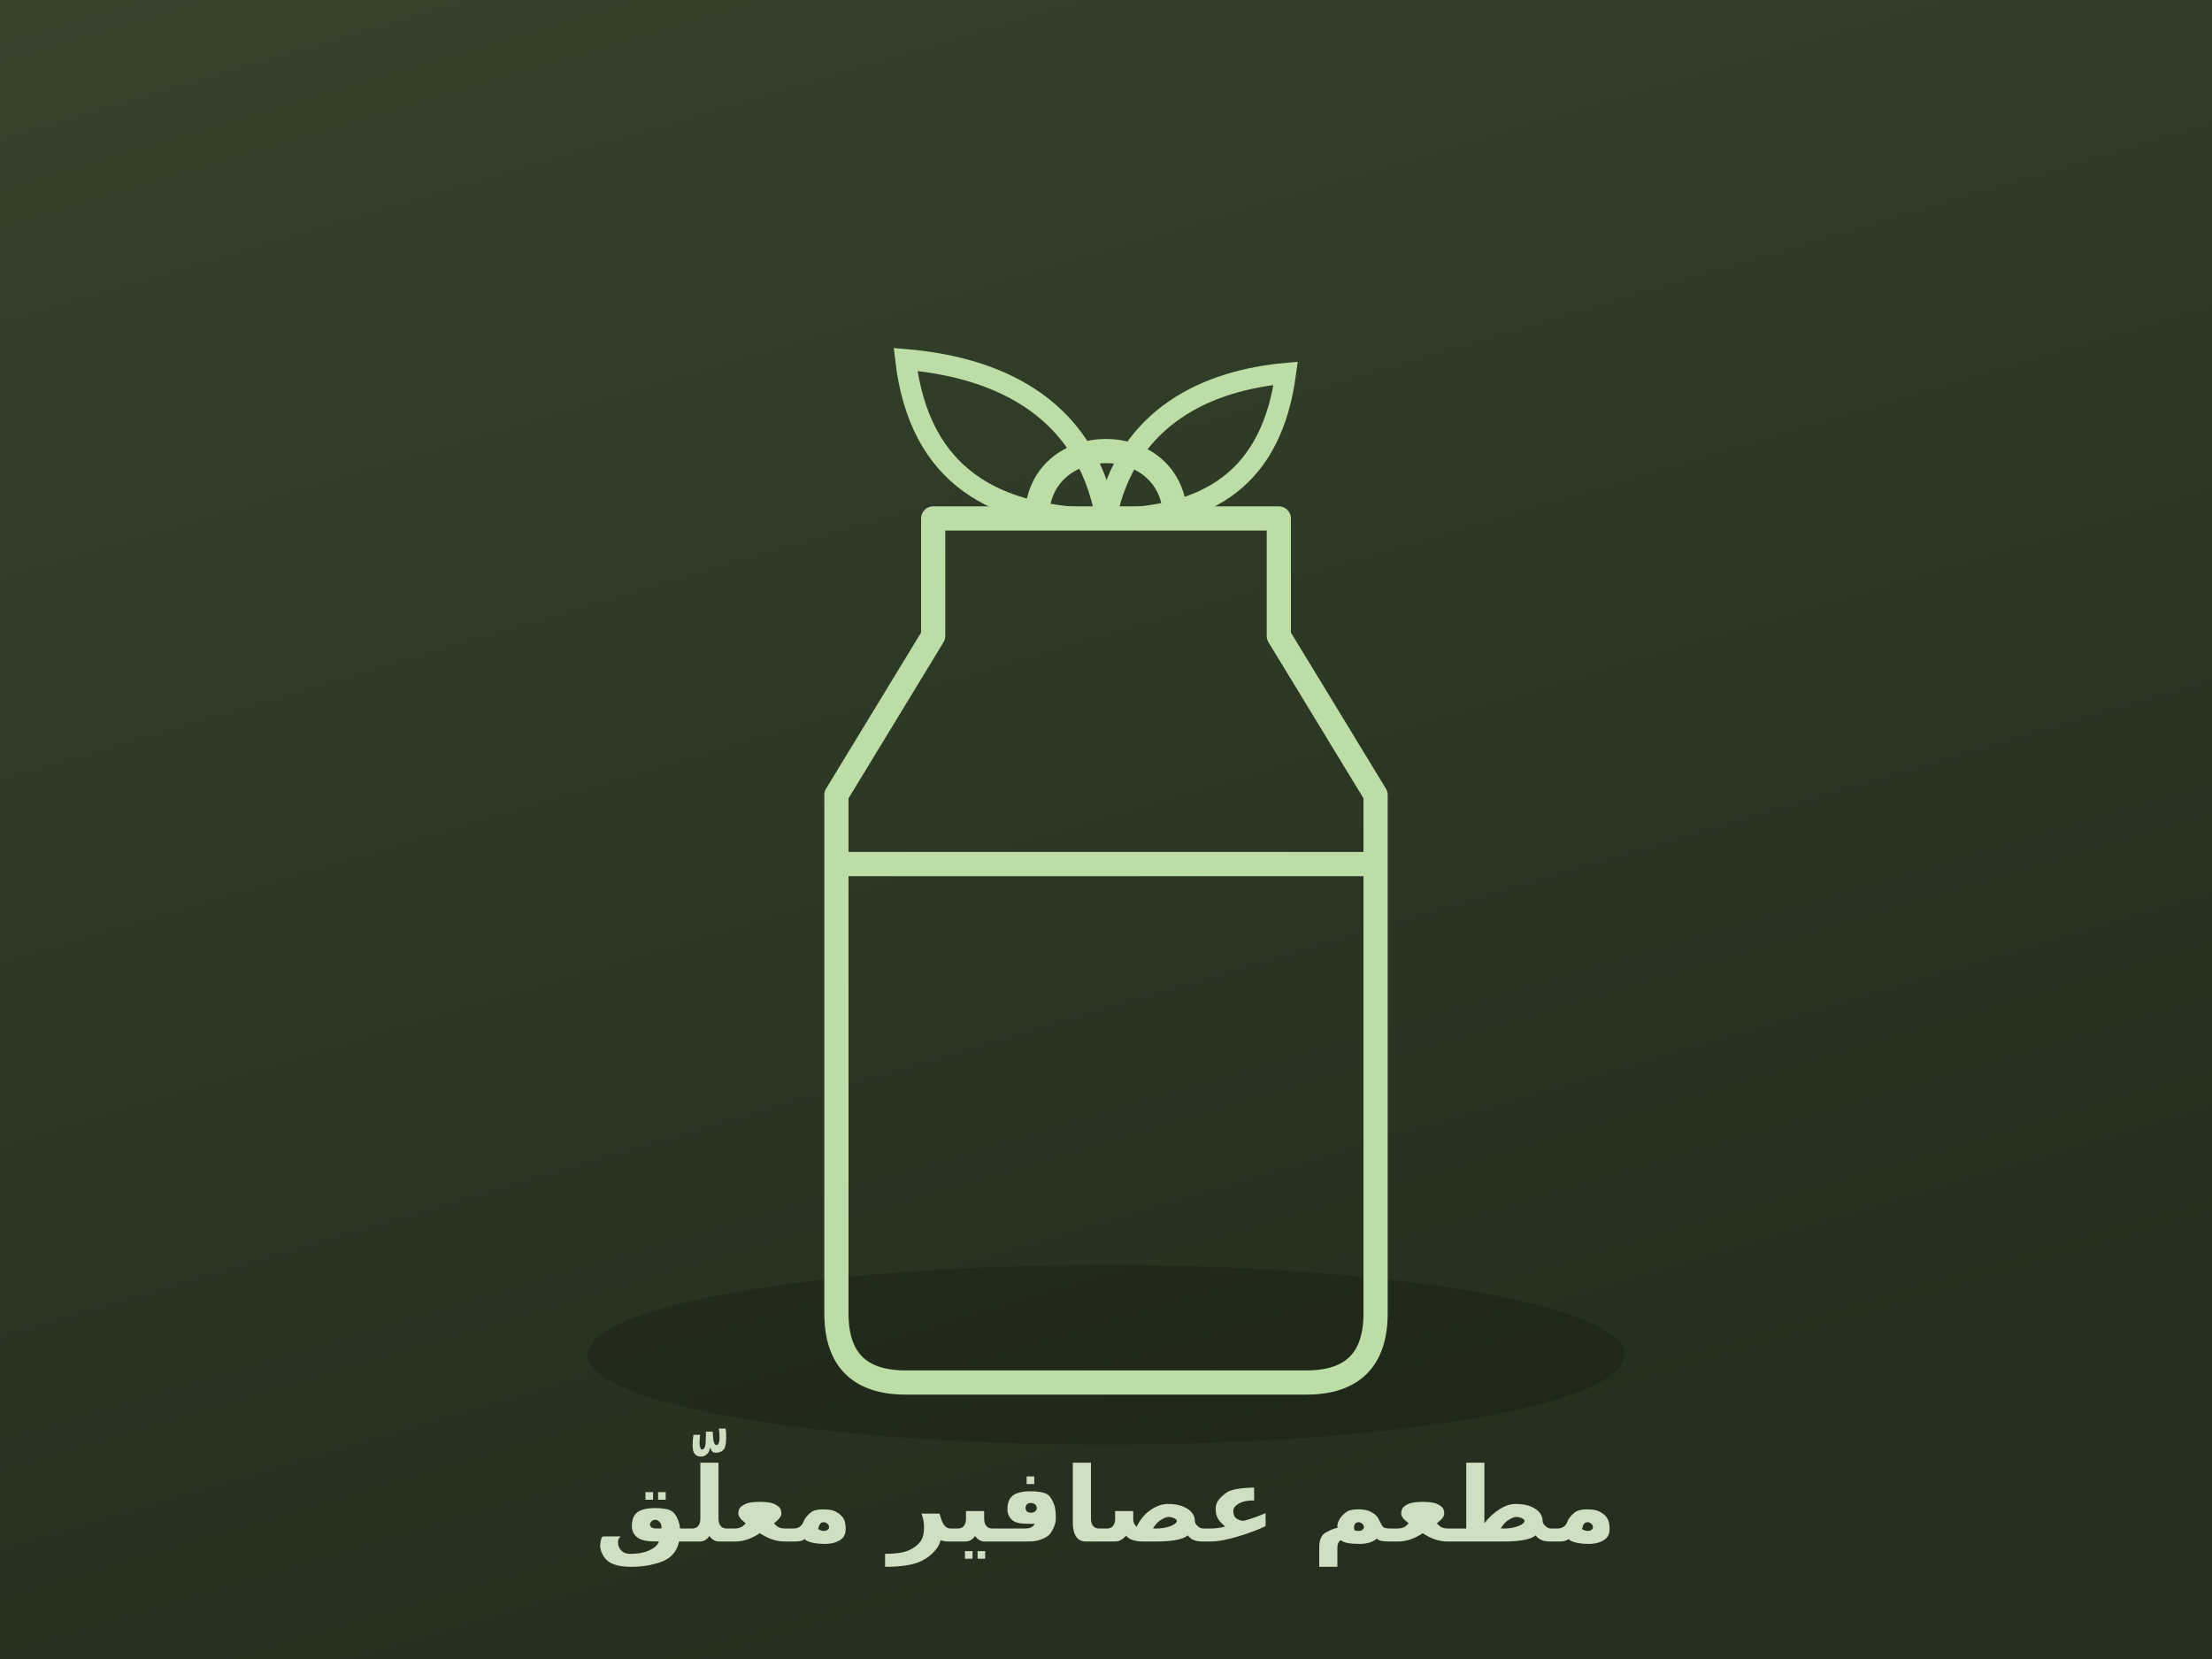
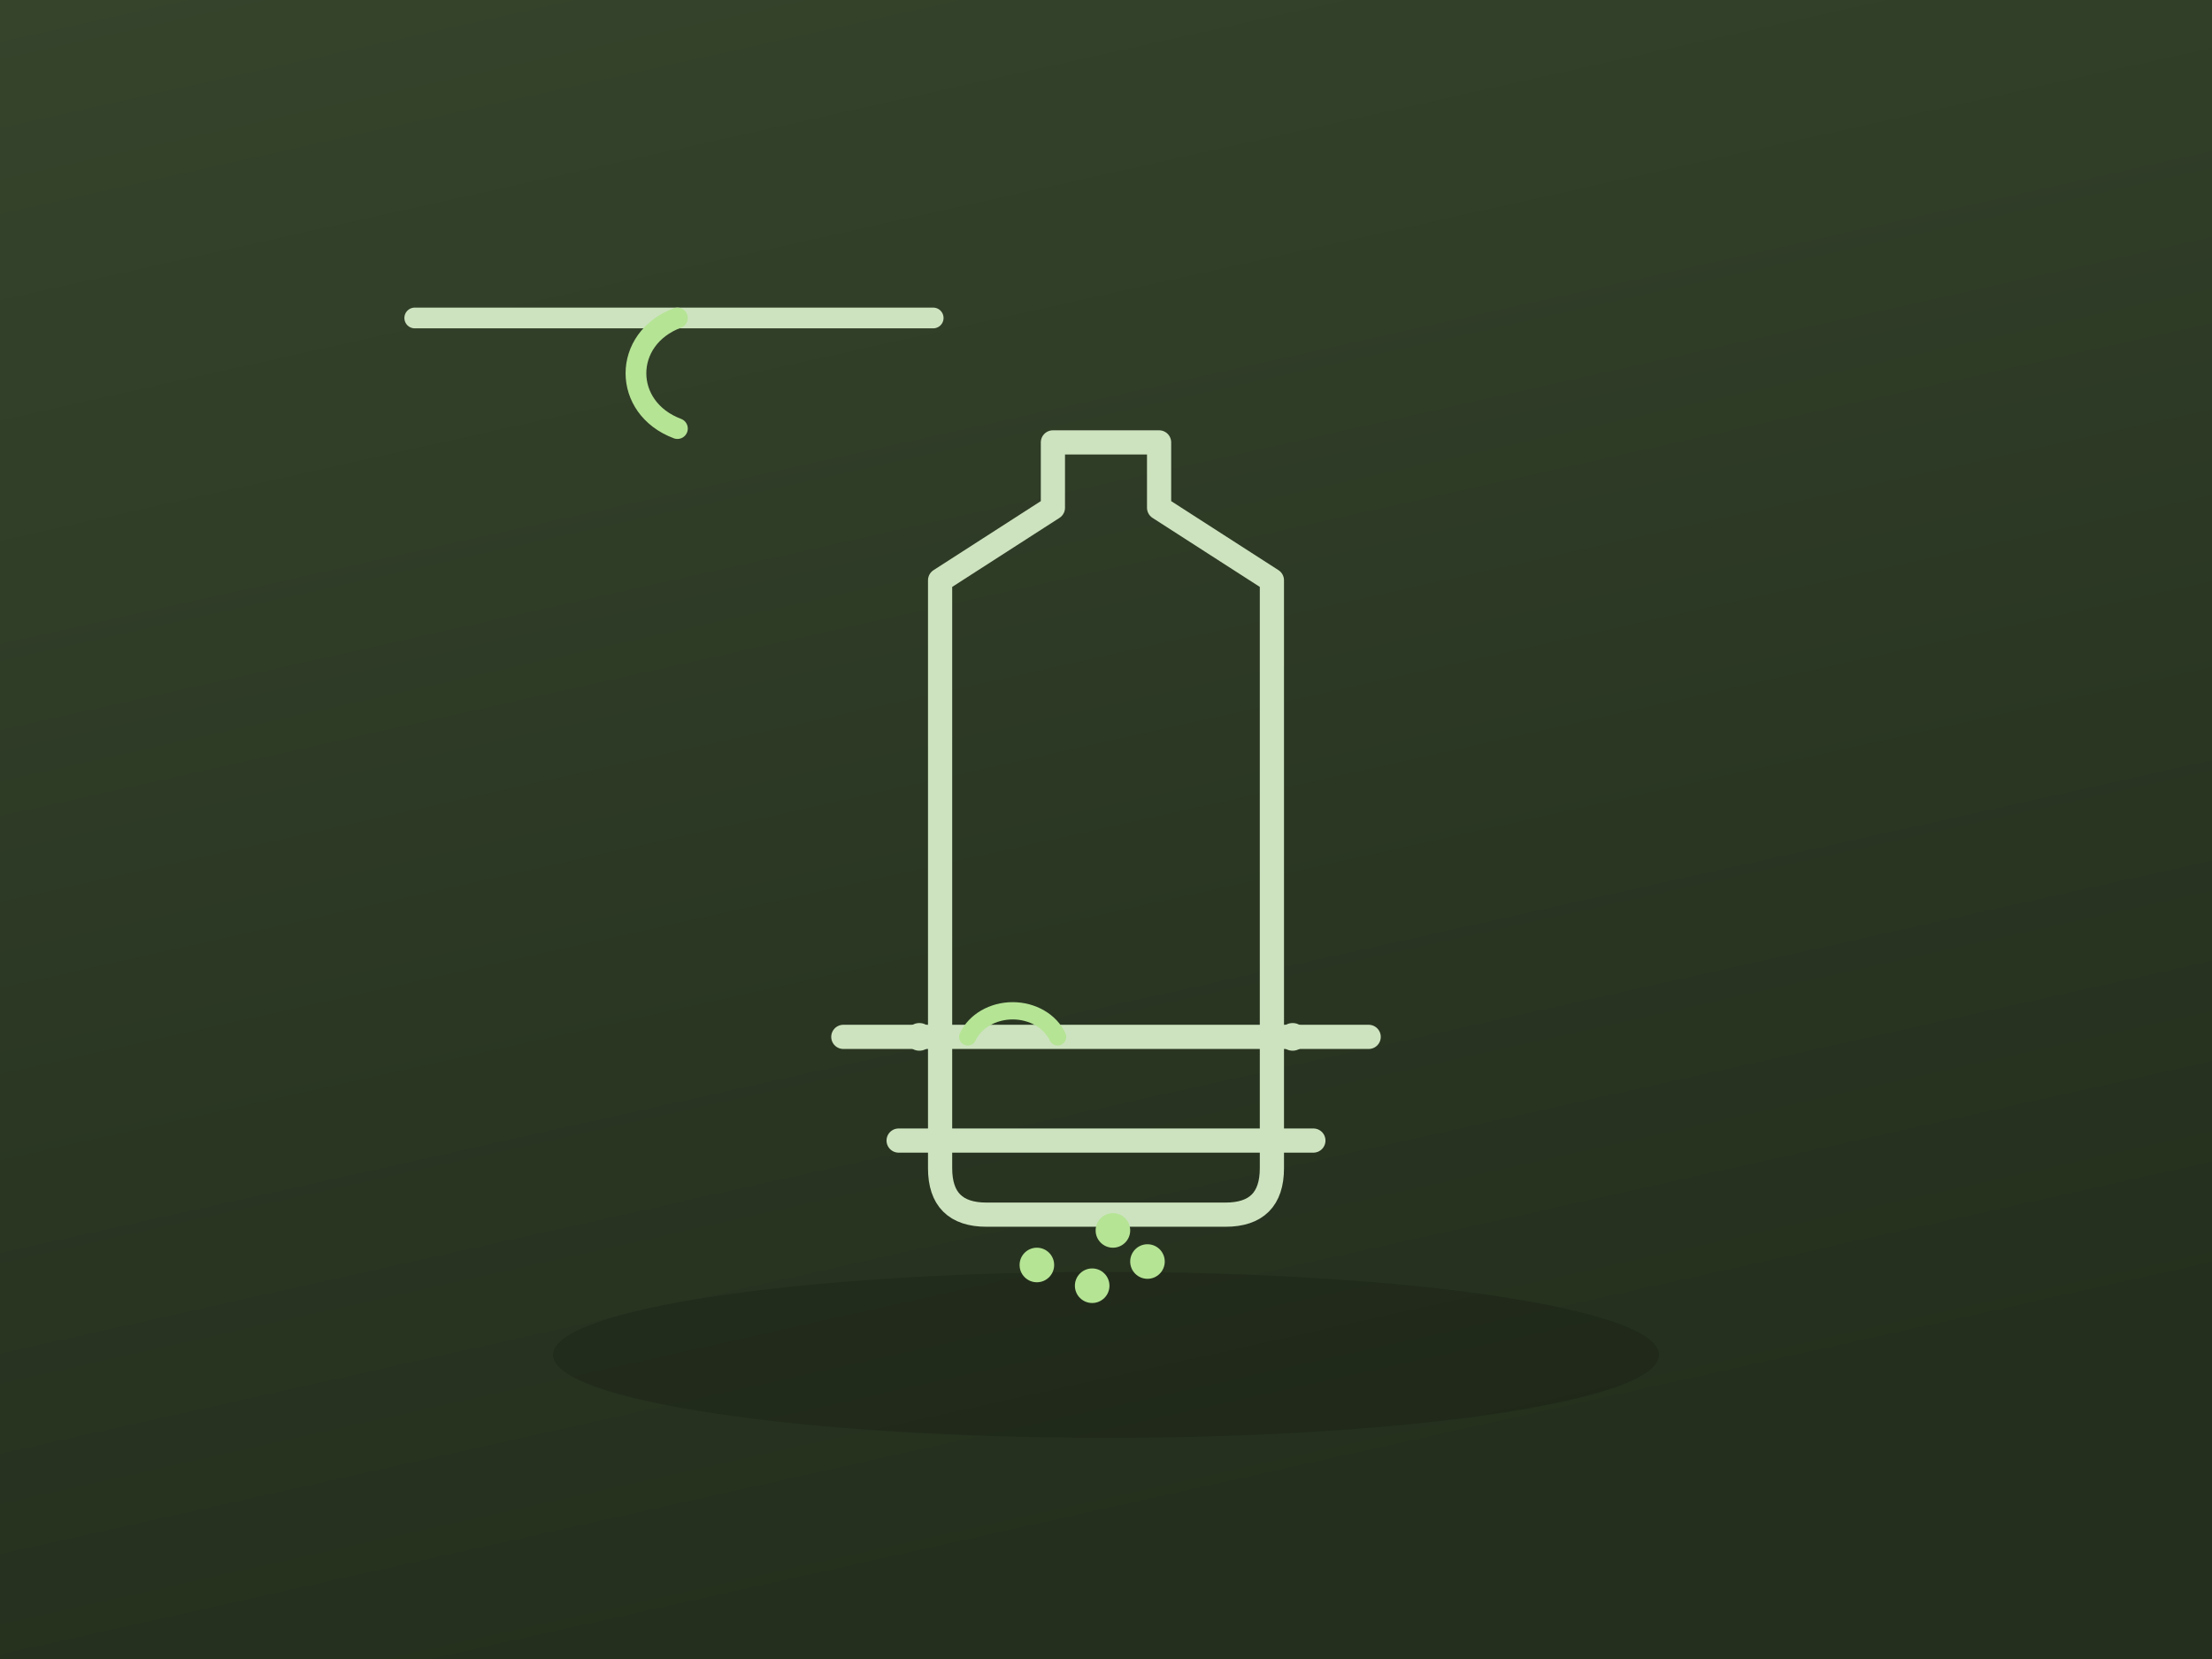
<svg xmlns="http://www.w3.org/2000/svg" width="640" height="480" viewBox="0 0 640 480">
  <defs>
-     <linearGradient id="g" x1="0" y1="0" x2="0.4" y2="1">
+     <linearGradient id="g" x1="0" y1="0" x2="0.3" y2="1">
      <stop offset="0" stop-color="hsl(96 22% 22%)" />
      <stop offset="1" stop-color="hsl(96 24% 15%)" />
    </linearGradient>
+     <pattern id="soil" width="12" height="12" patternUnits="userSpaceOnUse">
+       <circle cx="3" cy="3" r="1.5" fill="hsl(96 40% 82%)" />
+       <circle cx="9" cy="8" r="1.5" fill="hsl(96 40% 82%)" />
+     </pattern>
  </defs>
  <rect width="640" height="480" fill="url(#g)" />
-   <ellipse cx="320" cy="392" rx="150" ry="26" fill="rgba(0,0,0,0.16)" />
-   <g fill="none" stroke="hsl(96 45% 76%)" stroke-width="7" stroke-linejoin="round">
-     <path d="M270 150h100v34l28 46v150q0 20 -20 20H262q-20 0 -20 -20V230l28 -46z" />
-     <path d="M244 250h152" />
-     <path d="M300 150c0 -26 40 -26 40 0" />
+   <ellipse cx="320" cy="392" rx="160" ry="24" fill="rgba(0,0,0,0.14)" />
+   <g stroke-linecap="round">
+     <path d="M120 92h150" stroke="hsl(96 40% 82%)" stroke-width="6" />
+     <path d="M196 92c-16 6 -16 26 0 32" fill="none" stroke="hsl(96 60% 74%)" stroke-width="6" />
+     <path d="M304.64 128 h30.72 v18.9 L368 167.9 v170.1 q0 13.44 -13.44 13.44 h-69.12 q-13.44 0 -13.44 -13.44 v-170.1 L304.64 146.9 z" fill="none" stroke="hsl(96 40% 82%)" stroke-width="7" stroke-linejoin="round" />
+     <path d="M244 300h152M260 330h120" stroke="hsl(96 40% 82%)" stroke-width="7" stroke-linecap="round" />
+     <circle cx="266" cy="300" r="4" fill="hsl(96 40% 82%)" />
+     <circle cx="374" cy="300" r="4" fill="hsl(96 40% 82%)" />
+     <path d="M280 300a14 12 0 0 1 26 0" fill="none" stroke="hsl(96 60% 74%)" stroke-width="5" />
+     <g fill="hsl(96 60% 74%)">
+       <circle cx="300" cy="366" r="5" />
+       <circle cx="316" cy="372" r="5" />
+       <circle cx="332" cy="365" r="5" />
+       <circle cx="322" cy="356" r="5" />
+     </g>
  </g>
-   <g fill="none" stroke="hsl(96 45% 76%)" stroke-width="6" stroke-linecap="round">
-     <path d="M320 150c-6 -34 -34 -44 -58 -46c4 34 26 46 58 46z" />
-     <path d="M320 150c6 -30 30 -40 52 -42c-4 30 -22 42 -52 42z" />
-   </g>
-   <text x="320" y="446" fill="hsl(96 30% 82%)" font-family="'Segoe UI',Tahoma,Arial,sans-serif" font-size="30" font-weight="700" text-anchor="middle" direction="rtl">مطعم عصافير معلّق</text>
</svg>
